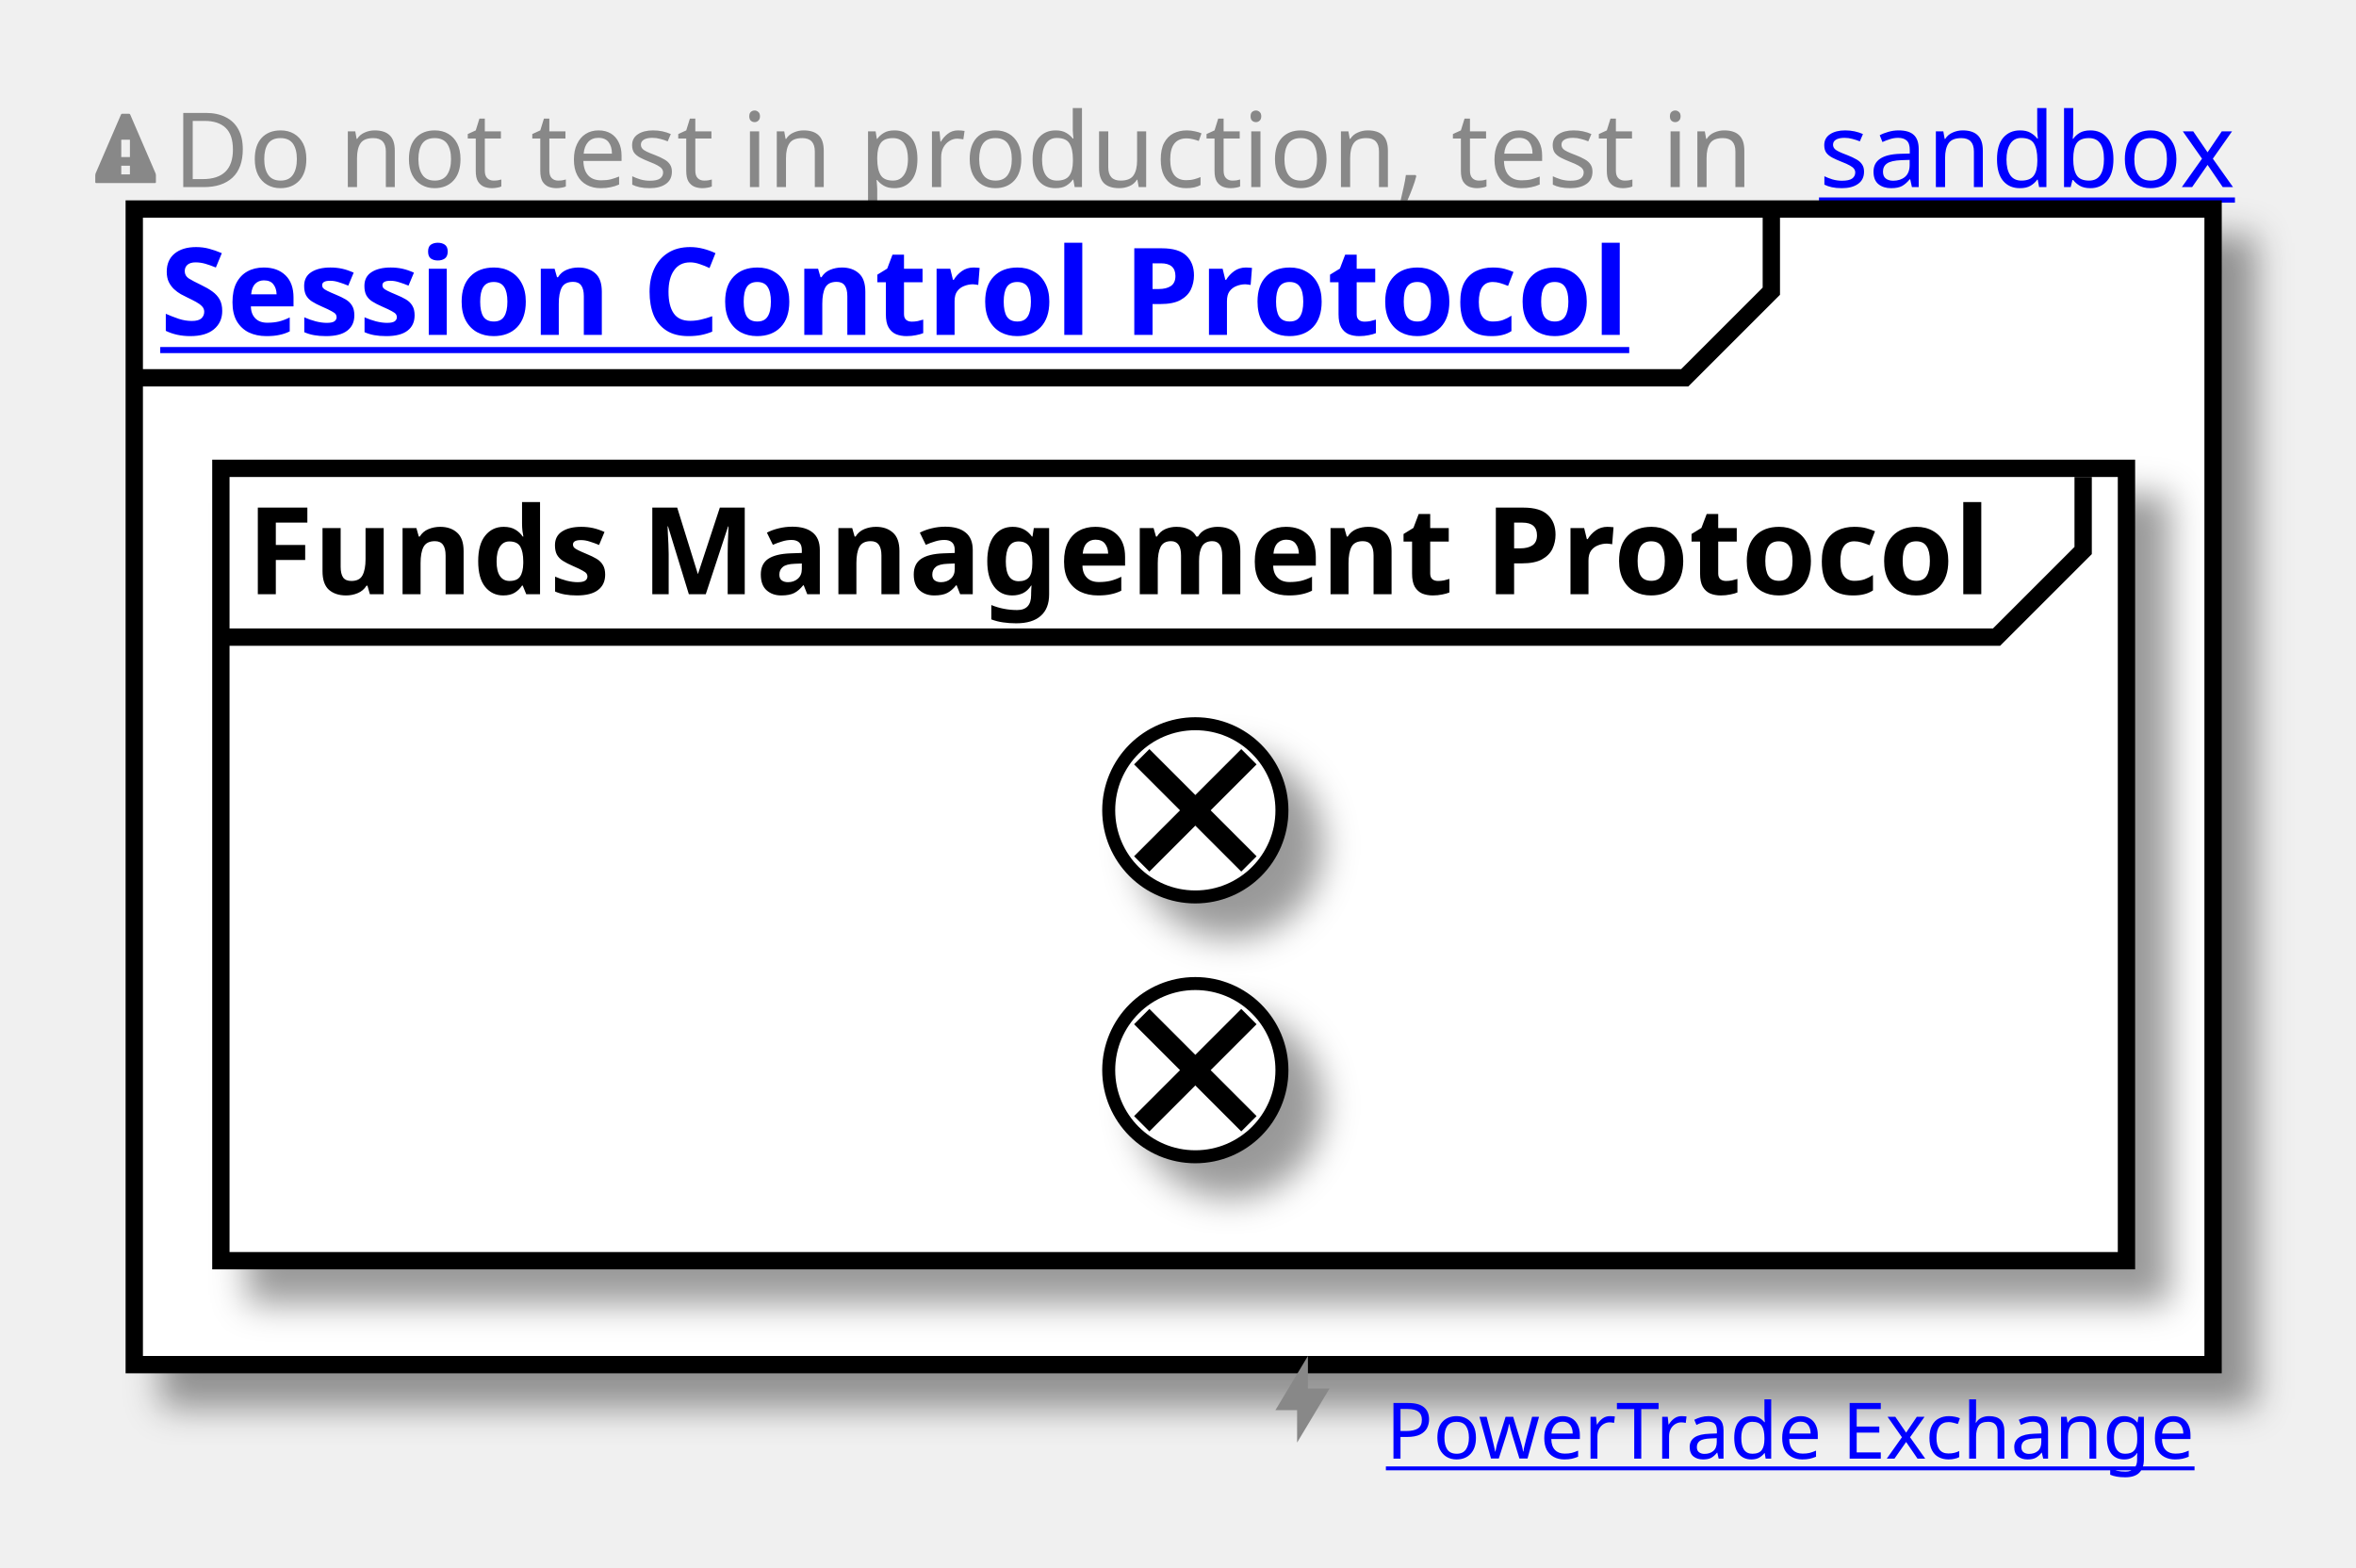
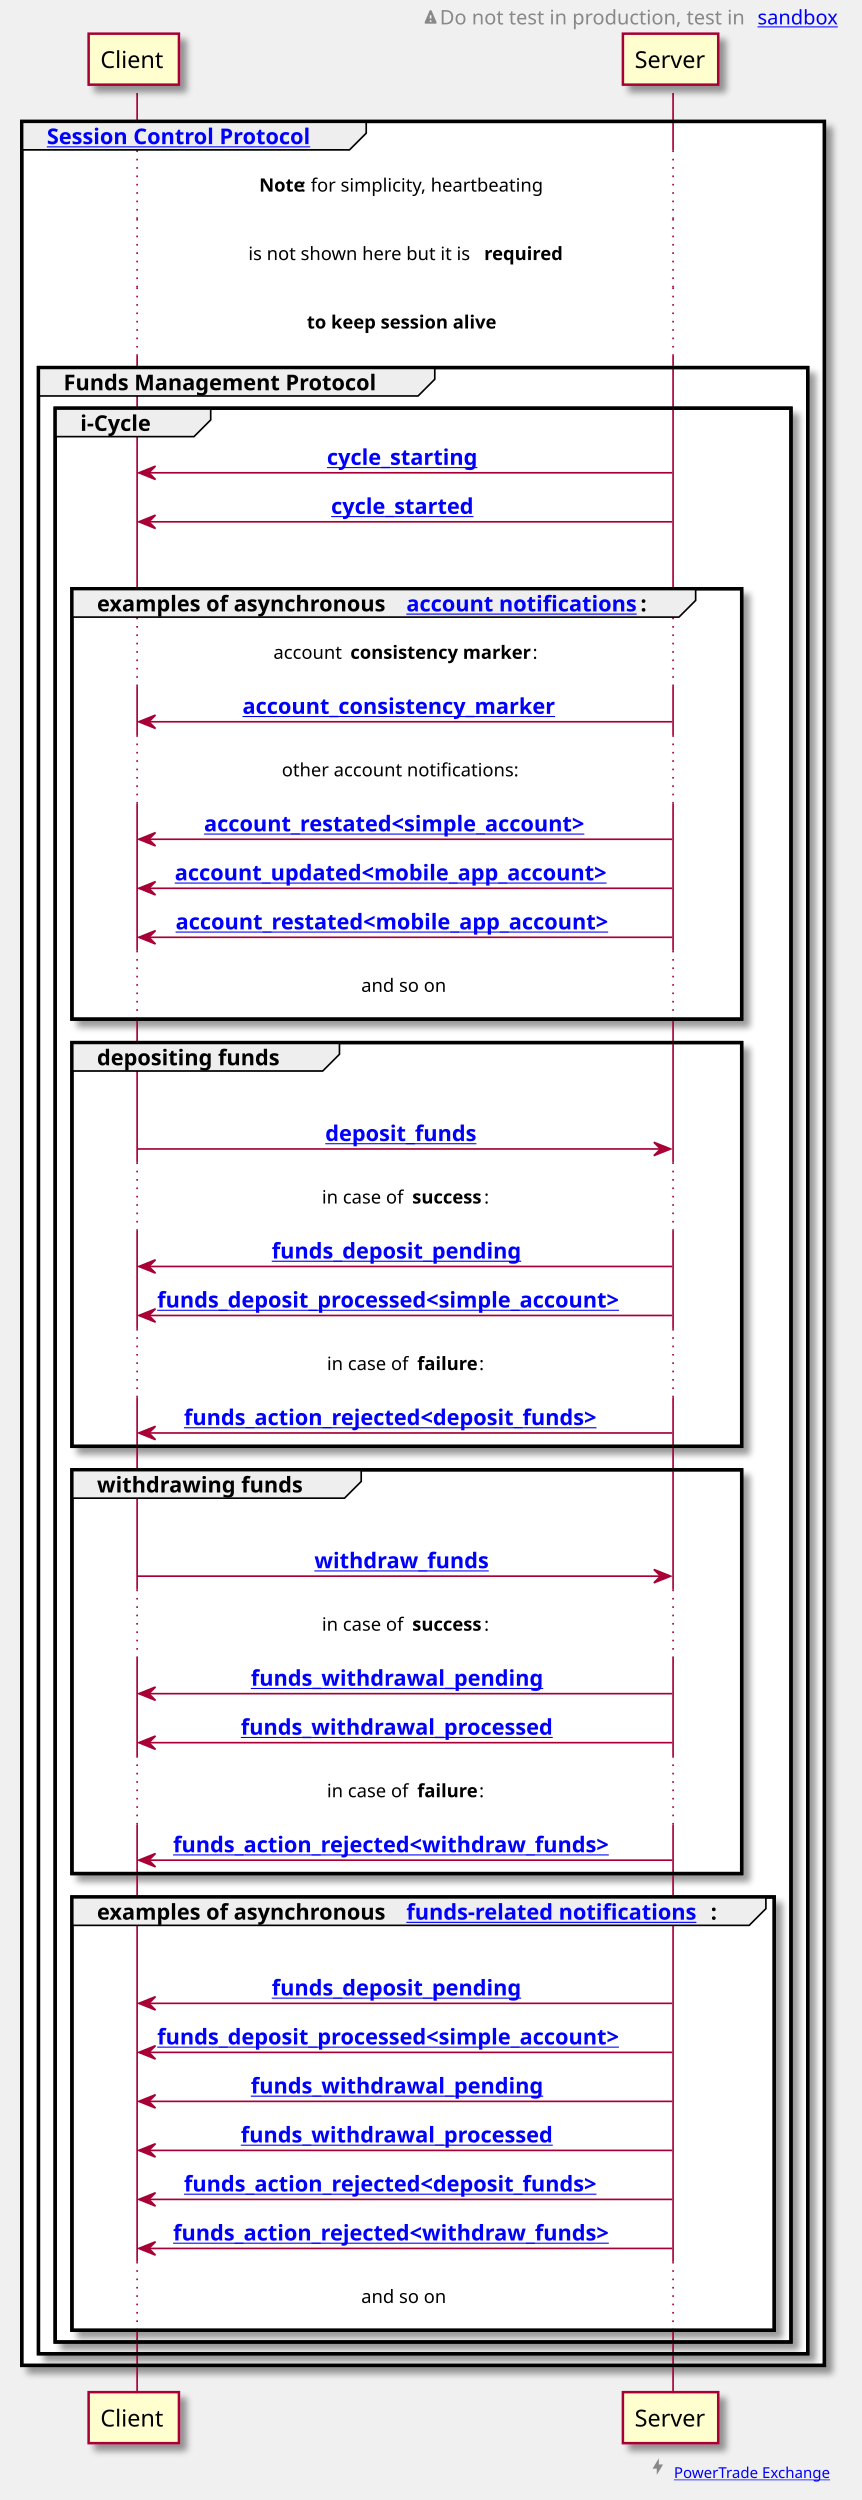
- <svg xmlns="http://www.w3.org/2000/svg" xmlns:xlink="http://www.w3.org/1999/xlink" contentScriptType="application/ecmascript" contentStyleType="text/css" height="181px" preserveAspectRatio="none" style="width:272px;height:181px;" version="1.1" viewBox="0 0 272 181" width="272px" zoomAndPan="magnify">
+ <svg xmlns="http://www.w3.org/2000/svg" xmlns:xlink="http://www.w3.org/1999/xlink" contentScriptType="application/ecmascript" contentStyleType="text/css" height="1495px" preserveAspectRatio="none" style="width:515px;height:1495px;" version="1.1" viewBox="0 0 515 1495" width="515px" zoomAndPan="magnify">
  <defs>
-     <filter height="300%" id="f1c3fvzrdfynnc" width="300%" x="-1" y="-1">
+     <filter height="300%" id="f1aaklk9vp9ist" width="300%" x="-1" y="-1">
      <feGaussianBlur result="blurOut" stdDeviation="2.0" />
      <feColorMatrix in="blurOut" result="blurOut2" type="matrix" values="0 0 0 0 0 0 0 0 0 0 0 0 0 0 0 0 0 0 .4 0" />
      <feOffset dx="4.0" dy="4.0" in="blurOut2" result="blurOut3" />
      <feBlend in="SourceGraphic" in2="blurOut3" mode="normal" />
    </filter>
  </defs>
  <g>
-     <path d="M14.094,13.133 C14.034,13.133 13.989,13.177 13.969,13.227 L11.031,20.04 L11,20.228 L11,21.041 C11,21.101 11.034,21.135 11.094,21.135 L17.907,21.135 C17.967,21.135 18.001,21.101 18.001,21.041 L18.001,20.228 L17.97,20.04 L15.032,13.227 C15.012,13.177 14.967,13.133 14.907,13.133 L14.094,13.133 M14,16.133 L15,16.133 L15,18.133 L14,18.133 L14,16.133 M14,19.133 L15,19.133 L15,20.133 L14,20.133 L14,19.133 " fill="#888888" style="stroke: ; stroke-width: 0.0; stroke-dasharray: ;" />
-     <text fill="#888888" font-family="sans-serif" font-size="12" lengthAdjust="spacingAndGlyphs" textLength="186" x="20" y="21.602">
+     <rect fill="#FFFFFF" filter="url(#f1aaklk9vp9ist)" height="1341.891" style="stroke: #000000; stroke-width: 2.0;" width="480" x="13" y="72.621" />
+     <rect fill="#FFFFFF" filter="url(#f1aaklk9vp9ist)" height="1187.715" style="stroke: #000000; stroke-width: 2.0;" width="460" x="23" y="219.797" />
+     <rect fill="#FFFFFF" filter="url(#f1aaklk9vp9ist)" height="1156.404" style="stroke: #000000; stroke-width: 2.0;" width="440" x="33" y="244.107" />
+     <rect fill="#FFFFFF" filter="url(#f1aaklk9vp9ist)" height="257.418" style="stroke: #000000; stroke-width: 2.0;" width="400.5" x="43" y="352.039" />
+     <rect fill="#FFFFFF" filter="url(#f1aaklk9vp9ist)" height="241.463" style="stroke: #000000; stroke-width: 2.0;" width="400.5" x="43" y="623.457" />
+     <rect fill="#FFFFFF" filter="url(#f1aaklk9vp9ist)" height="241.463" style="stroke: #000000; stroke-width: 2.0;" width="400.5" x="43" y="878.92" />
+     <rect fill="#FFFFFF" filter="url(#f1aaklk9vp9ist)" height="259.129" style="stroke: #000000; stroke-width: 2.0;" width="420" x="43" y="1134.383" />
+     <line style="stroke: #A80036; stroke-width: 1.0;" x1="82" x2="82" y1="55.621" y2="89.932" />
+     <line style="stroke: #A80036; stroke-width: 1.0; stroke-dasharray: 1.0,4.0;" x1="82" x2="82" y1="89.932" y2="130.887" />
+     <line style="stroke: #A80036; stroke-width: 1.0;" x1="82" x2="82" y1="130.887" y2="130.887" />
+     <line style="stroke: #A80036; stroke-width: 1.0; stroke-dasharray: 1.0,4.0;" x1="82" x2="82" y1="130.887" y2="171.842" />
+     <line style="stroke: #A80036; stroke-width: 1.0;" x1="82" x2="82" y1="171.842" y2="171.842" />
+     <line style="stroke: #A80036; stroke-width: 1.0; stroke-dasharray: 1.0,4.0;" x1="82" x2="82" y1="171.842" y2="212.797" />
+     <line style="stroke: #A80036; stroke-width: 1.0;" x1="82" x2="82" y1="212.797" y2="369.35" />
+     <line style="stroke: #A80036; stroke-width: 1.0; stroke-dasharray: 1.0,4.0;" x1="82" x2="82" y1="369.35" y2="410.305" />
+     <line style="stroke: #A80036; stroke-width: 1.0;" x1="82" x2="82" y1="410.305" y2="439.615" />
+     <line style="stroke: #A80036; stroke-width: 1.0; stroke-dasharray: 1.0,4.0;" x1="82" x2="82" y1="439.615" y2="480.57" />
+     <line style="stroke: #A80036; stroke-width: 1.0;" x1="82" x2="82" y1="480.57" y2="568.502" />
+     <line style="stroke: #A80036; stroke-width: 1.0; stroke-dasharray: 1.0,4.0;" x1="82" x2="82" y1="568.502" y2="609.457" />
+     <line style="stroke: #A80036; stroke-width: 1.0;" x1="82" x2="82" y1="609.457" y2="695.078" />
+     <line style="stroke: #A80036; stroke-width: 1.0; stroke-dasharray: 1.0,4.0;" x1="82" x2="82" y1="695.078" y2="736.033" />
+     <line style="stroke: #A80036; stroke-width: 1.0;" x1="82" x2="82" y1="736.033" y2="794.654" />
+     <line style="stroke: #A80036; stroke-width: 1.0; stroke-dasharray: 1.0,4.0;" x1="82" x2="82" y1="794.654" y2="835.609" />
+     <line style="stroke: #A80036; stroke-width: 1.0;" x1="82" x2="82" y1="835.609" y2="950.541" />
+     <line style="stroke: #A80036; stroke-width: 1.0; stroke-dasharray: 1.0,4.0;" x1="82" x2="82" y1="950.541" y2="991.496" />
+     <line style="stroke: #A80036; stroke-width: 1.0;" x1="82" x2="82" y1="991.496" y2="1050.117" />
+     <line style="stroke: #A80036; stroke-width: 1.0; stroke-dasharray: 1.0,4.0;" x1="82" x2="82" y1="1050.117" y2="1091.072" />
+     <line style="stroke: #A80036; stroke-width: 1.0;" x1="82" x2="82" y1="1091.072" y2="1352.557" />
+     <line style="stroke: #A80036; stroke-width: 1.0; stroke-dasharray: 1.0,4.0;" x1="82" x2="82" y1="1352.557" y2="1393.512" />
+     <line style="stroke: #A80036; stroke-width: 1.0;" x1="82" x2="82" y1="1393.512" y2="1431.512" />
+     <line style="stroke: #A80036; stroke-width: 1.0;" x1="402.5" x2="402.5" y1="55.621" y2="89.932" />
+     <line style="stroke: #A80036; stroke-width: 1.0; stroke-dasharray: 1.0,4.0;" x1="402.5" x2="402.5" y1="89.932" y2="130.887" />
+     <line style="stroke: #A80036; stroke-width: 1.0;" x1="402.5" x2="402.5" y1="130.887" y2="130.887" />
+     <line style="stroke: #A80036; stroke-width: 1.0; stroke-dasharray: 1.0,4.0;" x1="402.5" x2="402.5" y1="130.887" y2="171.842" />
+     <line style="stroke: #A80036; stroke-width: 1.0;" x1="402.5" x2="402.5" y1="171.842" y2="171.842" />
+     <line style="stroke: #A80036; stroke-width: 1.0; stroke-dasharray: 1.0,4.0;" x1="402.5" x2="402.5" y1="171.842" y2="212.797" />
+     <line style="stroke: #A80036; stroke-width: 1.0;" x1="402.5" x2="402.5" y1="212.797" y2="369.35" />
+     <line style="stroke: #A80036; stroke-width: 1.0; stroke-dasharray: 1.0,4.0;" x1="402.5" x2="402.5" y1="369.35" y2="410.305" />
+     <line style="stroke: #A80036; stroke-width: 1.0;" x1="402.5" x2="402.5" y1="410.305" y2="439.615" />
+     <line style="stroke: #A80036; stroke-width: 1.0; stroke-dasharray: 1.0,4.0;" x1="402.5" x2="402.5" y1="439.615" y2="480.57" />
+     <line style="stroke: #A80036; stroke-width: 1.0;" x1="402.5" x2="402.5" y1="480.57" y2="568.502" />
+     <line style="stroke: #A80036; stroke-width: 1.0; stroke-dasharray: 1.0,4.0;" x1="402.5" x2="402.5" y1="568.502" y2="609.457" />
+     <line style="stroke: #A80036; stroke-width: 1.0;" x1="402.5" x2="402.5" y1="609.457" y2="695.078" />
+     <line style="stroke: #A80036; stroke-width: 1.0; stroke-dasharray: 1.0,4.0;" x1="402.5" x2="402.5" y1="695.078" y2="736.033" />
+     <line style="stroke: #A80036; stroke-width: 1.0;" x1="402.5" x2="402.5" y1="736.033" y2="794.654" />
+     <line style="stroke: #A80036; stroke-width: 1.0; stroke-dasharray: 1.0,4.0;" x1="402.5" x2="402.5" y1="794.654" y2="835.609" />
+     <line style="stroke: #A80036; stroke-width: 1.0;" x1="402.5" x2="402.5" y1="835.609" y2="950.541" />
+     <line style="stroke: #A80036; stroke-width: 1.0; stroke-dasharray: 1.0,4.0;" x1="402.5" x2="402.5" y1="950.541" y2="991.496" />
+     <line style="stroke: #A80036; stroke-width: 1.0;" x1="402.5" x2="402.5" y1="991.496" y2="1050.117" />
+     <line style="stroke: #A80036; stroke-width: 1.0; stroke-dasharray: 1.0,4.0;" x1="402.5" x2="402.5" y1="1050.117" y2="1091.072" />
+     <line style="stroke: #A80036; stroke-width: 1.0;" x1="402.5" x2="402.5" y1="1091.072" y2="1352.557" />
+     <line style="stroke: #A80036; stroke-width: 1.0; stroke-dasharray: 1.0,4.0;" x1="402.5" x2="402.5" y1="1352.557" y2="1393.512" />
+     <line style="stroke: #A80036; stroke-width: 1.0;" x1="402.5" x2="402.5" y1="1393.512" y2="1431.512" />
+     <rect fill="#FEFECE" filter="url(#f1aaklk9vp9ist)" height="30.488" style="stroke: #A80036; stroke-width: 1.5;" width="54" x="53" y="20.133" />
+     <text fill="#000000" font-family="sans-serif" font-size="14" lengthAdjust="spacingAndGlyphs" textLength="40" x="60" y="40.668">
+       Client
+     </text>
+     <rect fill="#FEFECE" filter="url(#f1aaklk9vp9ist)" height="30.488" style="stroke: #A80036; stroke-width: 1.5;" width="54" x="53" y="1430.512" />
+     <text fill="#000000" font-family="sans-serif" font-size="14" lengthAdjust="spacingAndGlyphs" textLength="40" x="60" y="1451.047">
+       Client
+     </text>
+     <rect fill="#FEFECE" filter="url(#f1aaklk9vp9ist)" height="30.488" style="stroke: #A80036; stroke-width: 1.5;" width="57" x="372.5" y="20.133" />
+     <text fill="#000000" font-family="sans-serif" font-size="14" lengthAdjust="spacingAndGlyphs" textLength="43" x="379.5" y="40.668">
+       Server
+     </text>
+     <rect fill="#FEFECE" filter="url(#f1aaklk9vp9ist)" height="30.488" style="stroke: #A80036; stroke-width: 1.5;" width="57" x="372.5" y="1430.512" />
+     <text fill="#000000" font-family="sans-serif" font-size="14" lengthAdjust="spacingAndGlyphs" textLength="43" x="379.5" y="1451.047">
+       Server
+     </text>
+     <path d="M13,72.621 L219,72.621 L219,79.621 L209,89.621 L13,89.621 L13,72.621 " fill="#EEEEEE" style="stroke: #000000; stroke-width: 1.0;" />
+     <rect fill="none" height="1341.891" style="stroke: #000000; stroke-width: 2.0;" width="480" x="13" y="72.621" />
+     <a href="#session_control_with_auth" xlink:href="#session_control_with_auth" target="_top" title="#session_control_with_auth" xlink:title="#session_control_with_auth" xlink:actuate="onRequest" xlink:show="new" xlink:type="simple">
+       <text fill="#0000FF" font-family="sans-serif" font-size="13" font-weight="bold" lengthAdjust="spacingAndGlyphs" text-decoration="underline" textLength="161" x="28" y="86.189">
+         Session Control Protocol
+       </text>
+     </a>
+     <text fill="#000000" font-family="sans-serif" font-size="11" lengthAdjust="spacingAndGlyphs" textLength="0" x="155" y="114.566" />
+     <text fill="#000000" font-family="sans-serif" font-size="11" font-weight="bold" lengthAdjust="spacingAndGlyphs" textLength="25" x="155" y="114.566">
+       Note
+     </text>
+     <text fill="#000000" font-family="sans-serif" font-size="11" lengthAdjust="spacingAndGlyphs" textLength="150" x="180" y="114.566">
+       : for simplicity, heartbeating
+     </text>
+     <text fill="#000000" font-family="sans-serif" font-size="11" lengthAdjust="spacingAndGlyphs" textLength="138" x="148.5" y="155.522">
+       is not shown here but it is
+     </text>
+     <text fill="#000000" font-family="sans-serif" font-size="11" font-weight="bold" lengthAdjust="spacingAndGlyphs" textLength="47" x="289.5" y="155.522">
+       required
+     </text>
+     <text fill="#000000" font-family="sans-serif" font-size="11" lengthAdjust="spacingAndGlyphs" textLength="0" x="339.5" y="155.522" />
+     <text fill="#000000" font-family="sans-serif" font-size="11" lengthAdjust="spacingAndGlyphs" textLength="0" x="183.5" y="196.477" />
+     <text fill="#000000" font-family="sans-serif" font-size="11" font-weight="bold" lengthAdjust="spacingAndGlyphs" textLength="118" x="183.5" y="196.477">
+       to keep session alive
+     </text>
+     <text fill="#000000" font-family="sans-serif" font-size="11" lengthAdjust="spacingAndGlyphs" textLength="0" x="304.5" y="196.477" />
+     <path d="M23,219.797 L260,219.797 L260,226.797 L250,236.797 L23,236.797 L23,219.797 " fill="#EEEEEE" style="stroke: #000000; stroke-width: 1.0;" />
+     <rect fill="none" height="1187.715" style="stroke: #000000; stroke-width: 2.0;" width="460" x="23" y="219.797" />
+     <text fill="#000000" font-family="sans-serif" font-size="13" font-weight="bold" lengthAdjust="spacingAndGlyphs" textLength="192" x="38" y="233.365">
+       Funds Management Protocol
+     </text>
+     <path d="M33,244.107 L126,244.107 L126,251.107 L116,261.107 L33,261.107 L33,244.107 " fill="#EEEEEE" style="stroke: #000000; stroke-width: 1.0;" />
+     <rect fill="none" height="1156.404" style="stroke: #000000; stroke-width: 2.0;" width="440" x="33" y="244.107" />
+     <text fill="#000000" font-family="sans-serif" font-size="13" font-weight="bold" lengthAdjust="spacingAndGlyphs" textLength="48" x="48" y="257.676">
+       i-Cycle
+     </text>
+     <polygon fill="#A80036" points="93,278.728,83,282.728,93,286.728,89,282.728" style="stroke: #A80036; stroke-width: 1.0;" />
+     <line style="stroke: #A80036; stroke-width: 1.0;" x1="87" x2="402" y1="282.728" y2="282.728" />
+     <a href="#cycle_starting" xlink:href="#cycle_starting" target="_top" title="#cycle_starting" xlink:title="#cycle_starting" xlink:actuate="onRequest" xlink:show="new" xlink:type="simple">
+       <text fill="#0000FF" font-family="sans-serif" font-size="13" font-weight="bold" lengthAdjust="spacingAndGlyphs" text-decoration="underline" textLength="94" x="195.5" y="277.986">
+         cycle_starting
+       </text>
+     </a>
+     <polygon fill="#A80036" points="93,308.039,83,312.039,93,316.039,89,312.039" style="stroke: #A80036; stroke-width: 1.0;" />
+     <line style="stroke: #A80036; stroke-width: 1.0;" x1="87" x2="402" y1="312.039" y2="312.039" />
+     <a href="#cycle_started" xlink:href="#cycle_started" target="_top" title="#cycle_started" xlink:title="#cycle_started" xlink:actuate="onRequest" xlink:show="new" xlink:type="simple">
+       <text fill="#0000FF" font-family="sans-serif" font-size="13" font-weight="bold" lengthAdjust="spacingAndGlyphs" text-decoration="underline" textLength="89" x="198" y="307.297">
+         cycle_started
+       </text>
+     </a>
+     <path d="M43,352.039 L416,352.039 L416,359.039 L406,369.039 L43,369.039 L43,352.039 " fill="#EEEEEE" style="stroke: #000000; stroke-width: 1.0;" />
+     <rect fill="none" height="257.418" style="stroke: #000000; stroke-width: 2.0;" width="400.5" x="43" y="352.039" />
+     <text fill="#000000" font-family="sans-serif" font-size="13" font-weight="bold" lengthAdjust="spacingAndGlyphs" textLength="181" x="58" y="365.607">
+       examples of asynchronous
+     </text>
+     <a href="#account_notifications" xlink:href="#account_notifications" target="_top" title="#account_notifications" xlink:title="#account_notifications" xlink:actuate="onRequest" xlink:show="new" xlink:type="simple">
+       <text fill="#0000FF" font-family="sans-serif" font-size="13" font-weight="bold" lengthAdjust="spacingAndGlyphs" text-decoration="underline" textLength="140" x="243" y="365.607">
+         account notifications
+       </text>
+     </a>
+     <text fill="#000000" font-family="sans-serif" font-size="13" font-weight="bold" lengthAdjust="spacingAndGlyphs" textLength="3" x="383" y="365.607">
+       :
+     </text>
+     <text fill="#000000" font-family="sans-serif" font-size="11" lengthAdjust="spacingAndGlyphs" textLength="43" x="163.5" y="393.984">
+       account
+     </text>
+     <text fill="#000000" font-family="sans-serif" font-size="11" font-weight="bold" lengthAdjust="spacingAndGlyphs" textLength="109" x="209.5" y="393.984">
+       consistency marker
+     </text>
+     <text fill="#000000" font-family="sans-serif" font-size="11" lengthAdjust="spacingAndGlyphs" textLength="3" x="318.5" y="393.984">
+       :
+     </text>
+     <polygon fill="#A80036" points="93,427.615,83,431.615,93,435.615,89,431.615" style="stroke: #A80036; stroke-width: 1.0;" />
+     <line style="stroke: #A80036; stroke-width: 1.0;" x1="87" x2="402" y1="431.615" y2="431.615" />
+     <a href="#account_consistency_marker" xlink:href="#account_consistency_marker" target="_top" title="#account_consistency_marker" xlink:title="#account_consistency_marker" xlink:actuate="onRequest" xlink:show="new" xlink:type="simple">
+       <text fill="#0000FF" font-family="sans-serif" font-size="13" font-weight="bold" lengthAdjust="spacingAndGlyphs" text-decoration="underline" textLength="195" x="145" y="426.873">
+         account_consistency_marker
+       </text>
+     </a>
+     <text fill="#000000" font-family="sans-serif" font-size="11" lengthAdjust="spacingAndGlyphs" textLength="148" x="168.5" y="464.25">
+       other account notifications:
+     </text>
+     <polygon fill="#A80036" points="93,497.881,83,501.881,93,505.881,89,501.881" style="stroke: #A80036; stroke-width: 1.0;" />
+     <line style="stroke: #A80036; stroke-width: 1.0;" x1="87" x2="402" y1="501.881" y2="501.881" />
+     <a href="#account_restated_ltsimple_account_gt" xlink:href="#account_restated_ltsimple_account_gt" target="_top" title="#account_restated_ltsimple_account_gt" xlink:title="#account_restated_ltsimple_account_gt" xlink:actuate="onRequest" xlink:show="new" xlink:type="simple">
+       <text fill="#0000FF" font-family="sans-serif" font-size="13" font-weight="bold" lengthAdjust="spacingAndGlyphs" text-decoration="underline" textLength="241" x="122" y="497.139">
+         account_restated&lt;simple_account&gt;
+       </text>
+     </a>
+     <polygon fill="#A80036" points="93,527.191,83,531.191,93,535.191,89,531.191" style="stroke: #A80036; stroke-width: 1.0;" />
+     <line style="stroke: #A80036; stroke-width: 1.0;" x1="87" x2="402" y1="531.191" y2="531.191" />
+     <a href="#account_updated_ltmobile_app_account_gt" xlink:href="#account_updated_ltmobile_app_account_gt" target="_top" title="#account_updated_ltmobile_app_account_gt" xlink:title="#account_updated_ltmobile_app_account_gt" xlink:actuate="onRequest" xlink:show="new" xlink:type="simple">
+       <text fill="#0000FF" font-family="sans-serif" font-size="13" font-weight="bold" lengthAdjust="spacingAndGlyphs" text-decoration="underline" textLength="276" x="104.5" y="526.449">
+         account_updated&lt;mobile_app_account&gt;
+       </text>
+     </a>
+     <polygon fill="#A80036" points="93,556.502,83,560.502,93,564.502,89,560.502" style="stroke: #A80036; stroke-width: 1.0;" />
+     <line style="stroke: #A80036; stroke-width: 1.0;" x1="87" x2="402" y1="560.502" y2="560.502" />
+     <a href="#account_restated_ltmobile_app_account_gt" xlink:href="#account_restated_ltmobile_app_account_gt" target="_top" title="#account_restated_ltmobile_app_account_gt" xlink:title="#account_restated_ltmobile_app_account_gt" xlink:actuate="onRequest" xlink:show="new" xlink:type="simple">
+       <text fill="#0000FF" font-family="sans-serif" font-size="13" font-weight="bold" lengthAdjust="spacingAndGlyphs" text-decoration="underline" textLength="275" x="105" y="555.76">
+         account_restated&lt;mobile_app_account&gt;
+       </text>
+     </a>
+     <text fill="#000000" font-family="sans-serif" font-size="11" lengthAdjust="spacingAndGlyphs" textLength="53" x="216" y="593.137">
+       and so on
+     </text>
+     <path d="M43,623.457 L203,623.457 L203,630.457 L193,640.457 L43,640.457 L43,623.457 " fill="#EEEEEE" style="stroke: #000000; stroke-width: 1.0;" />
+     <rect fill="none" height="241.463" style="stroke: #000000; stroke-width: 2.0;" width="400.5" x="43" y="623.457" />
+     <text fill="#000000" font-family="sans-serif" font-size="13" font-weight="bold" lengthAdjust="spacingAndGlyphs" textLength="115" x="58" y="637.025">
+       depositing funds
+     </text>
+     <polygon fill="#A80036" points="391,683.078,401,687.078,391,691.078,395,687.078" style="stroke: #A80036; stroke-width: 1.0;" />
+     <line style="stroke: #A80036; stroke-width: 1.0;" x1="82" x2="397" y1="687.078" y2="687.078" />
+     <a href="#deposit_funds" xlink:href="#deposit_funds" target="_top" title="#deposit_funds" xlink:title="#deposit_funds" xlink:actuate="onRequest" xlink:show="new" xlink:type="simple">
+       <text fill="#0000FF" font-family="sans-serif" font-size="13" font-weight="bold" lengthAdjust="spacingAndGlyphs" text-decoration="underline" textLength="96" x="194.5" y="682.336">
+         deposit_funds
+       </text>
+     </a>
+     <text fill="#000000" font-family="sans-serif" font-size="11" lengthAdjust="spacingAndGlyphs" textLength="51" x="192.5" y="719.713">
+       in case of
+     </text>
+     <text fill="#000000" font-family="sans-serif" font-size="11" font-weight="bold" lengthAdjust="spacingAndGlyphs" textLength="43" x="246.5" y="719.713">
+       success
+     </text>
+     <text fill="#000000" font-family="sans-serif" font-size="11" lengthAdjust="spacingAndGlyphs" textLength="3" x="289.5" y="719.713">
+       :
+     </text>
+     <polygon fill="#A80036" points="93,753.344,83,757.344,93,761.344,89,757.344" style="stroke: #A80036; stroke-width: 1.0;" />
+     <line style="stroke: #A80036; stroke-width: 1.0;" x1="87" x2="402" y1="757.344" y2="757.344" />
+     <a href="#funds_deposit_pending" xlink:href="#funds_deposit_pending" target="_top" title="#funds_deposit_pending" xlink:title="#funds_deposit_pending" xlink:actuate="onRequest" xlink:show="new" xlink:type="simple">
+       <text fill="#0000FF" font-family="sans-serif" font-size="13" font-weight="bold" lengthAdjust="spacingAndGlyphs" text-decoration="underline" textLength="160" x="162.5" y="752.602">
+         funds_deposit_pending
+       </text>
+     </a>
+     <polygon fill="#A80036" points="93,782.654,83,786.654,93,790.654,89,786.654" style="stroke: #A80036; stroke-width: 1.0;" />
+     <line style="stroke: #A80036; stroke-width: 1.0;" x1="87" x2="402" y1="786.654" y2="786.654" />
+     <a href="#funds_deposit_processed" xlink:href="#funds_deposit_processed" target="_top" title="#funds_deposit_processed" xlink:title="#funds_deposit_processed" xlink:actuate="onRequest" xlink:show="new" xlink:type="simple">
+       <text fill="#0000FF" font-family="sans-serif" font-size="13" font-weight="bold" lengthAdjust="spacingAndGlyphs" text-decoration="underline" textLength="297" x="94" y="781.912">
+         funds_deposit_processed&lt;simple_account&gt;
+       </text>
+     </a>
+     <text fill="#000000" font-family="sans-serif" font-size="11" lengthAdjust="spacingAndGlyphs" textLength="51" x="195.5" y="819.289">
+       in case of
+     </text>
+     <text fill="#000000" font-family="sans-serif" font-size="11" font-weight="bold" lengthAdjust="spacingAndGlyphs" textLength="37" x="249.5" y="819.289">
+       failure
+     </text>
+     <text fill="#000000" font-family="sans-serif" font-size="11" lengthAdjust="spacingAndGlyphs" textLength="3" x="286.5" y="819.289">
+       :
+     </text>
+     <polygon fill="#A80036" points="93,852.92,83,856.92,93,860.92,89,856.92" style="stroke: #A80036; stroke-width: 1.0;" />
+     <line style="stroke: #A80036; stroke-width: 1.0;" x1="87" x2="402" y1="856.92" y2="856.92" />
+     <a href="#funds_action_rejected_ltdeposit_funds_gt" xlink:href="#funds_action_rejected_ltdeposit_funds_gt" target="_top" title="#funds_action_rejected_ltdeposit_funds_gt" xlink:title="#funds_action_rejected_ltdeposit_funds_gt" xlink:actuate="onRequest" xlink:show="new" xlink:type="simple">
+       <text fill="#0000FF" font-family="sans-serif" font-size="13" font-weight="bold" lengthAdjust="spacingAndGlyphs" text-decoration="underline" textLength="265" x="110" y="852.178">
+         funds_action_rejected&lt;deposit_funds&gt;
+       </text>
+     </a>
+     <path d="M43,878.92 L216,878.92 L216,885.92 L206,895.92 L43,895.92 L43,878.92 " fill="#EEEEEE" style="stroke: #000000; stroke-width: 1.0;" />
+     <rect fill="none" height="241.463" style="stroke: #000000; stroke-width: 2.0;" width="400.5" x="43" y="878.92" />
+     <text fill="#000000" font-family="sans-serif" font-size="13" font-weight="bold" lengthAdjust="spacingAndGlyphs" textLength="128" x="58" y="892.488">
+       withdrawing funds
+     </text>
+     <polygon fill="#A80036" points="391,938.541,401,942.541,391,946.541,395,942.541" style="stroke: #A80036; stroke-width: 1.0;" />
+     <line style="stroke: #A80036; stroke-width: 1.0;" x1="82" x2="397" y1="942.541" y2="942.541" />
+     <a href="#withdraw_funds" xlink:href="#withdraw_funds" target="_top" title="#withdraw_funds" xlink:title="#withdraw_funds" xlink:actuate="onRequest" xlink:show="new" xlink:type="simple">
+       <text fill="#0000FF" font-family="sans-serif" font-size="13" font-weight="bold" lengthAdjust="spacingAndGlyphs" text-decoration="underline" textLength="109" x="188" y="937.799">
+         withdraw_funds
+       </text>
+     </a>
+     <text fill="#000000" font-family="sans-serif" font-size="11" lengthAdjust="spacingAndGlyphs" textLength="51" x="192.5" y="975.176">
+       in case of
+     </text>
+     <text fill="#000000" font-family="sans-serif" font-size="11" font-weight="bold" lengthAdjust="spacingAndGlyphs" textLength="43" x="246.5" y="975.176">
+       success
+     </text>
+     <text fill="#000000" font-family="sans-serif" font-size="11" lengthAdjust="spacingAndGlyphs" textLength="3" x="289.5" y="975.176">
+       :
+     </text>
+     <polygon fill="#A80036" points="93,1008.807,83,1012.807,93,1016.807,89,1012.807" style="stroke: #A80036; stroke-width: 1.0;" />
+     <line style="stroke: #A80036; stroke-width: 1.0;" x1="87" x2="402" y1="1012.807" y2="1012.807" />
+     <a href="#funds_withdrawal_pending" xlink:href="#funds_withdrawal_pending" target="_top" title="#funds_withdrawal_pending" xlink:title="#funds_withdrawal_pending" xlink:actuate="onRequest" xlink:show="new" xlink:type="simple">
+       <text fill="#0000FF" font-family="sans-serif" font-size="13" font-weight="bold" lengthAdjust="spacingAndGlyphs" text-decoration="underline" textLength="185" x="150" y="1008.064">
+         funds_withdrawal_pending
+       </text>
+     </a>
+     <polygon fill="#A80036" points="93,1038.117,83,1042.117,93,1046.117,89,1042.117" style="stroke: #A80036; stroke-width: 1.0;" />
+     <line style="stroke: #A80036; stroke-width: 1.0;" x1="87" x2="402" y1="1042.117" y2="1042.117" />
+     <a href="#funds_withdrawal_processed" xlink:href="#funds_withdrawal_processed" target="_top" title="#funds_withdrawal_processed" xlink:title="#funds_withdrawal_processed" xlink:actuate="onRequest" xlink:show="new" xlink:type="simple">
+       <text fill="#0000FF" font-family="sans-serif" font-size="13" font-weight="bold" lengthAdjust="spacingAndGlyphs" text-decoration="underline" textLength="197" x="144" y="1037.375">
+         funds_withdrawal_processed
+       </text>
+     </a>
+     <text fill="#000000" font-family="sans-serif" font-size="11" lengthAdjust="spacingAndGlyphs" textLength="51" x="195.5" y="1074.752">
+       in case of
+     </text>
+     <text fill="#000000" font-family="sans-serif" font-size="11" font-weight="bold" lengthAdjust="spacingAndGlyphs" textLength="37" x="249.5" y="1074.752">
+       failure
+     </text>
+     <text fill="#000000" font-family="sans-serif" font-size="11" lengthAdjust="spacingAndGlyphs" textLength="3" x="286.5" y="1074.752">
+       :
+     </text>
+     <polygon fill="#A80036" points="93,1108.383,83,1112.383,93,1116.383,89,1112.383" style="stroke: #A80036; stroke-width: 1.0;" />
+     <line style="stroke: #A80036; stroke-width: 1.0;" x1="87" x2="402" y1="1112.383" y2="1112.383" />
+     <a href="#funds_action_rejected_ltwithdraw_funds_gt" xlink:href="#funds_action_rejected_ltwithdraw_funds_gt" target="_top" title="#funds_action_rejected_ltwithdraw_funds_gt" xlink:title="#funds_action_rejected_ltwithdraw_funds_gt" xlink:actuate="onRequest" xlink:show="new" xlink:type="simple">
+       <text fill="#0000FF" font-family="sans-serif" font-size="13" font-weight="bold" lengthAdjust="spacingAndGlyphs" text-decoration="underline" textLength="278" x="103.5" y="1107.641">
+         funds_action_rejected&lt;withdraw_funds&gt;
+       </text>
+     </a>
+     <path d="M43,1134.383 L458,1134.383 L458,1141.383 L448,1151.383 L43,1151.383 L43,1134.383 " fill="#EEEEEE" style="stroke: #000000; stroke-width: 1.0;" />
+     <rect fill="none" height="259.129" style="stroke: #000000; stroke-width: 2.0;" width="420" x="43" y="1134.383" />
+     <text fill="#000000" font-family="sans-serif" font-size="13" font-weight="bold" lengthAdjust="spacingAndGlyphs" textLength="181" x="58" y="1147.951">
+       examples of asynchronous
+     </text>
+     <a href="#funds_notifications" xlink:href="#funds_notifications" target="_top" title="#funds_notifications" xlink:title="#funds_notifications" xlink:actuate="onRequest" xlink:show="new" xlink:type="simple">
+       <text fill="#0000FF" font-family="sans-serif" font-size="13" font-weight="bold" lengthAdjust="spacingAndGlyphs" text-decoration="underline" textLength="182" x="243" y="1147.951">
+         funds-related notifications
+       </text>
+     </a>
+     <text fill="#000000" font-family="sans-serif" font-size="13" font-weight="bold" lengthAdjust="spacingAndGlyphs" textLength="3" x="425" y="1147.951">
+       :
+     </text>
+     <polygon fill="#A80036" points="93,1194.004,83,1198.004,93,1202.004,89,1198.004" style="stroke: #A80036; stroke-width: 1.0;" />
+     <line style="stroke: #A80036; stroke-width: 1.0;" x1="87" x2="402" y1="1198.004" y2="1198.004" />
+     <a href="#funds_deposit_pending" xlink:href="#funds_deposit_pending" target="_top" title="#funds_deposit_pending" xlink:title="#funds_deposit_pending" xlink:actuate="onRequest" xlink:show="new" xlink:type="simple">
+       <text fill="#0000FF" font-family="sans-serif" font-size="13" font-weight="bold" lengthAdjust="spacingAndGlyphs" text-decoration="underline" textLength="160" x="162.5" y="1193.262">
+         funds_deposit_pending
+       </text>
+     </a>
+     <polygon fill="#A80036" points="93,1223.314,83,1227.314,93,1231.314,89,1227.314" style="stroke: #A80036; stroke-width: 1.0;" />
+     <line style="stroke: #A80036; stroke-width: 1.0;" x1="87" x2="402" y1="1227.314" y2="1227.314" />
+     <a href="#funds_deposit_processed" xlink:href="#funds_deposit_processed" target="_top" title="#funds_deposit_processed" xlink:title="#funds_deposit_processed" xlink:actuate="onRequest" xlink:show="new" xlink:type="simple">
+       <text fill="#0000FF" font-family="sans-serif" font-size="13" font-weight="bold" lengthAdjust="spacingAndGlyphs" text-decoration="underline" textLength="297" x="94" y="1222.572">
+         funds_deposit_processed&lt;simple_account&gt;
+       </text>
+     </a>
+     <polygon fill="#A80036" points="93,1252.625,83,1256.625,93,1260.625,89,1256.625" style="stroke: #A80036; stroke-width: 1.0;" />
+     <line style="stroke: #A80036; stroke-width: 1.0;" x1="87" x2="402" y1="1256.625" y2="1256.625" />
+     <a href="#funds_withdrawal_pending" xlink:href="#funds_withdrawal_pending" target="_top" title="#funds_withdrawal_pending" xlink:title="#funds_withdrawal_pending" xlink:actuate="onRequest" xlink:show="new" xlink:type="simple">
+       <text fill="#0000FF" font-family="sans-serif" font-size="13" font-weight="bold" lengthAdjust="spacingAndGlyphs" text-decoration="underline" textLength="185" x="150" y="1251.883">
+         funds_withdrawal_pending
+       </text>
+     </a>
+     <polygon fill="#A80036" points="93,1281.936,83,1285.936,93,1289.936,89,1285.936" style="stroke: #A80036; stroke-width: 1.0;" />
+     <line style="stroke: #A80036; stroke-width: 1.0;" x1="87" x2="402" y1="1285.936" y2="1285.936" />
+     <a href="#funds_withdrawal_processed" xlink:href="#funds_withdrawal_processed" target="_top" title="#funds_withdrawal_processed" xlink:title="#funds_withdrawal_processed" xlink:actuate="onRequest" xlink:show="new" xlink:type="simple">
+       <text fill="#0000FF" font-family="sans-serif" font-size="13" font-weight="bold" lengthAdjust="spacingAndGlyphs" text-decoration="underline" textLength="197" x="144" y="1281.193">
+         funds_withdrawal_processed
+       </text>
+     </a>
+     <polygon fill="#A80036" points="93,1311.246,83,1315.246,93,1319.246,89,1315.246" style="stroke: #A80036; stroke-width: 1.0;" />
+     <line style="stroke: #A80036; stroke-width: 1.0;" x1="87" x2="402" y1="1315.246" y2="1315.246" />
+     <a href="#funds_action_rejected_ltdeposit_funds_gt" xlink:href="#funds_action_rejected_ltdeposit_funds_gt" target="_top" title="#funds_action_rejected_ltdeposit_funds_gt" xlink:title="#funds_action_rejected_ltdeposit_funds_gt" xlink:actuate="onRequest" xlink:show="new" xlink:type="simple">
+       <text fill="#0000FF" font-family="sans-serif" font-size="13" font-weight="bold" lengthAdjust="spacingAndGlyphs" text-decoration="underline" textLength="265" x="110" y="1310.504">
+         funds_action_rejected&lt;deposit_funds&gt;
+       </text>
+     </a>
+     <polygon fill="#A80036" points="93,1340.557,83,1344.557,93,1348.557,89,1344.557" style="stroke: #A80036; stroke-width: 1.0;" />
+     <line style="stroke: #A80036; stroke-width: 1.0;" x1="87" x2="402" y1="1344.557" y2="1344.557" />
+     <a href="#funds_action_rejected_ltwithdraw_funds_gt" xlink:href="#funds_action_rejected_ltwithdraw_funds_gt" target="_top" title="#funds_action_rejected_ltwithdraw_funds_gt" xlink:title="#funds_action_rejected_ltwithdraw_funds_gt" xlink:actuate="onRequest" xlink:show="new" xlink:type="simple">
+       <text fill="#0000FF" font-family="sans-serif" font-size="13" font-weight="bold" lengthAdjust="spacingAndGlyphs" text-decoration="underline" textLength="278" x="103.5" y="1339.814">
+         funds_action_rejected&lt;withdraw_funds&gt;
+       </text>
+     </a>
+     <text fill="#000000" font-family="sans-serif" font-size="11" lengthAdjust="spacingAndGlyphs" textLength="53" x="216" y="1377.191">
+       and so on
+     </text>
+     <path d="M257.094,6.133 C257.034,6.133 256.989,6.177 256.969,6.227 L254.031,13.04 L254,13.228 L254,14.041 C254,14.101 254.034,14.135 254.094,14.135 L260.907,14.135 C260.967,14.135 261.001,14.101 261.001,14.041 L261.001,13.228 L260.97,13.04 L258.032,6.227 C258.012,6.177 257.967,6.133 257.907,6.133 L257.094,6.133 M257,9.133 L258,9.133 L258,11.133 L257,11.133 L257,9.133 M257,12.133 L258,12.133 L258,13.133 L257,13.133 L257,12.133 " fill="#888888" style="stroke: ; stroke-width: 0.0; stroke-dasharray: ;" />
+     <text fill="#888888" font-family="sans-serif" font-size="12" lengthAdjust="spacingAndGlyphs" textLength="186" x="263" y="14.602">
      Do not test in production, test in
    </text>
    <a href="#WS_API_Services_Sandbox" xlink:href="#WS_API_Services_Sandbox" target="_top" title="#WS_API_Services_Sandbox" xlink:title="#WS_API_Services_Sandbox" xlink:actuate="onRequest" xlink:show="new" xlink:type="simple">
-       <text fill="#0000FF" font-family="sans-serif" font-size="12" lengthAdjust="spacingAndGlyphs" text-decoration="underline" textLength="50" x="210" y="21.602">
+       <text fill="#0000FF" font-family="sans-serif" font-size="12" lengthAdjust="spacingAndGlyphs" text-decoration="underline" textLength="50" x="453" y="14.602">
        sandbox
      </text>
    </a>
-     <rect fill="#FFFFFF" filter="url(#f1c3fvzrdfynnc)" height="133.43" style="stroke: #000000; stroke-width: 2.0;" width="240" x="15.5" y="24.133" />
-     <path d="M204.5,25.133 L204.5,33.621 L194.5,43.621 L15.5,43.621 " fill="none" style="stroke: #000000; stroke-width: 2.0;" />
-     <a href="#session_control_with_auth" xlink:href="#session_control_with_auth" target="_top" title="#session_control_with_auth" xlink:title="#session_control_with_auth" xlink:actuate="onRequest" xlink:show="new" xlink:type="simple">
-       <text fill="#0000FF" font-family="sans-serif" font-size="14" font-weight="bold" lengthAdjust="spacingAndGlyphs" text-decoration="underline" textLength="179" x="18.5" y="38.668">
-         Session Control Protocol
-       </text>
-     </a>
-     <rect fill="#FFFFFF" filter="url(#f1c3fvzrdfynnc)" height="91.488" style="stroke: #000000; stroke-width: 2.0;" width="220" x="25.5" y="54.074" />
-     <path d="M240.5,55.074 L240.5,63.562 L230.5,73.562 L25.5,73.562 " fill="none" style="stroke: #000000; stroke-width: 2.0;" />
-     <text fill="#000000" font-family="sans-serif" font-size="14" font-weight="bold" lengthAdjust="spacingAndGlyphs" textLength="205" x="28.5" y="68.609">
-       Funds Management Protocol
-     </text>
-     <ellipse cx="138" cy="93.562" fill="#FFFFFF" filter="url(#f1c3fvzrdfynnc)" rx="10" ry="10" style="stroke: #000000; stroke-width: 1.5;" />
-     <line style="stroke: #000000; stroke-width: 2.5;" x1="131.813" x2="144.187" y1="87.375" y2="99.75" />
-     <line style="stroke: #000000; stroke-width: 2.5;" x1="144.187" x2="131.813" y1="87.375" y2="99.75" />
-     <ellipse cx="138" cy="123.562" fill="#FFFFFF" filter="url(#f1c3fvzrdfynnc)" rx="10" ry="10" style="stroke: #000000; stroke-width: 1.5;" />
-     <line style="stroke: #000000; stroke-width: 2.5;" x1="131.813" x2="144.187" y1="117.375" y2="129.75" />
-     <line style="stroke: #000000; stroke-width: 2.5;" x1="144.187" x2="131.813" y1="117.375" y2="129.75" />
-     <path d="M151,156.562 L147.25,162.812 L149.75,162.812 L149.75,166.562 L153.5,160.312 L151,160.312 L151,156.562 " fill="#888888" style="stroke: ; stroke-width: 0.0; stroke-dasharray: ;" />
-     <text fill="#888888" font-family="sans-serif" font-size="10" lengthAdjust="spacingAndGlyphs" textLength="0" x="160" y="168.203" />
+     <path d="M394,1470 L390.25,1476.25 L392.75,1476.25 L392.75,1480 L396.5,1473.75 L394,1473.75 L394,1470 " fill="#888888" style="stroke: ; stroke-width: 0.0; stroke-dasharray: ;" />
+     <text fill="#888888" font-family="sans-serif" font-size="10" lengthAdjust="spacingAndGlyphs" textLength="0" x="403" y="1481.641" />
    <a href="https://power.trade" xlink:href="https://power.trade" target="_top" title="https://power.trade" xlink:title="https://power.trade" xlink:actuate="onRequest" xlink:show="new" xlink:type="simple">
-       <text fill="#0000FF" font-family="sans-serif" font-size="9" lengthAdjust="spacingAndGlyphs" text-decoration="underline" textLength="100" x="160" y="168.414">
+       <text fill="#0000FF" font-family="sans-serif" font-size="9" lengthAdjust="spacingAndGlyphs" text-decoration="underline" textLength="100" x="403" y="1481.852">
        PowerTrade Exchange
      </text>
    </a>
  </g>
</svg>
